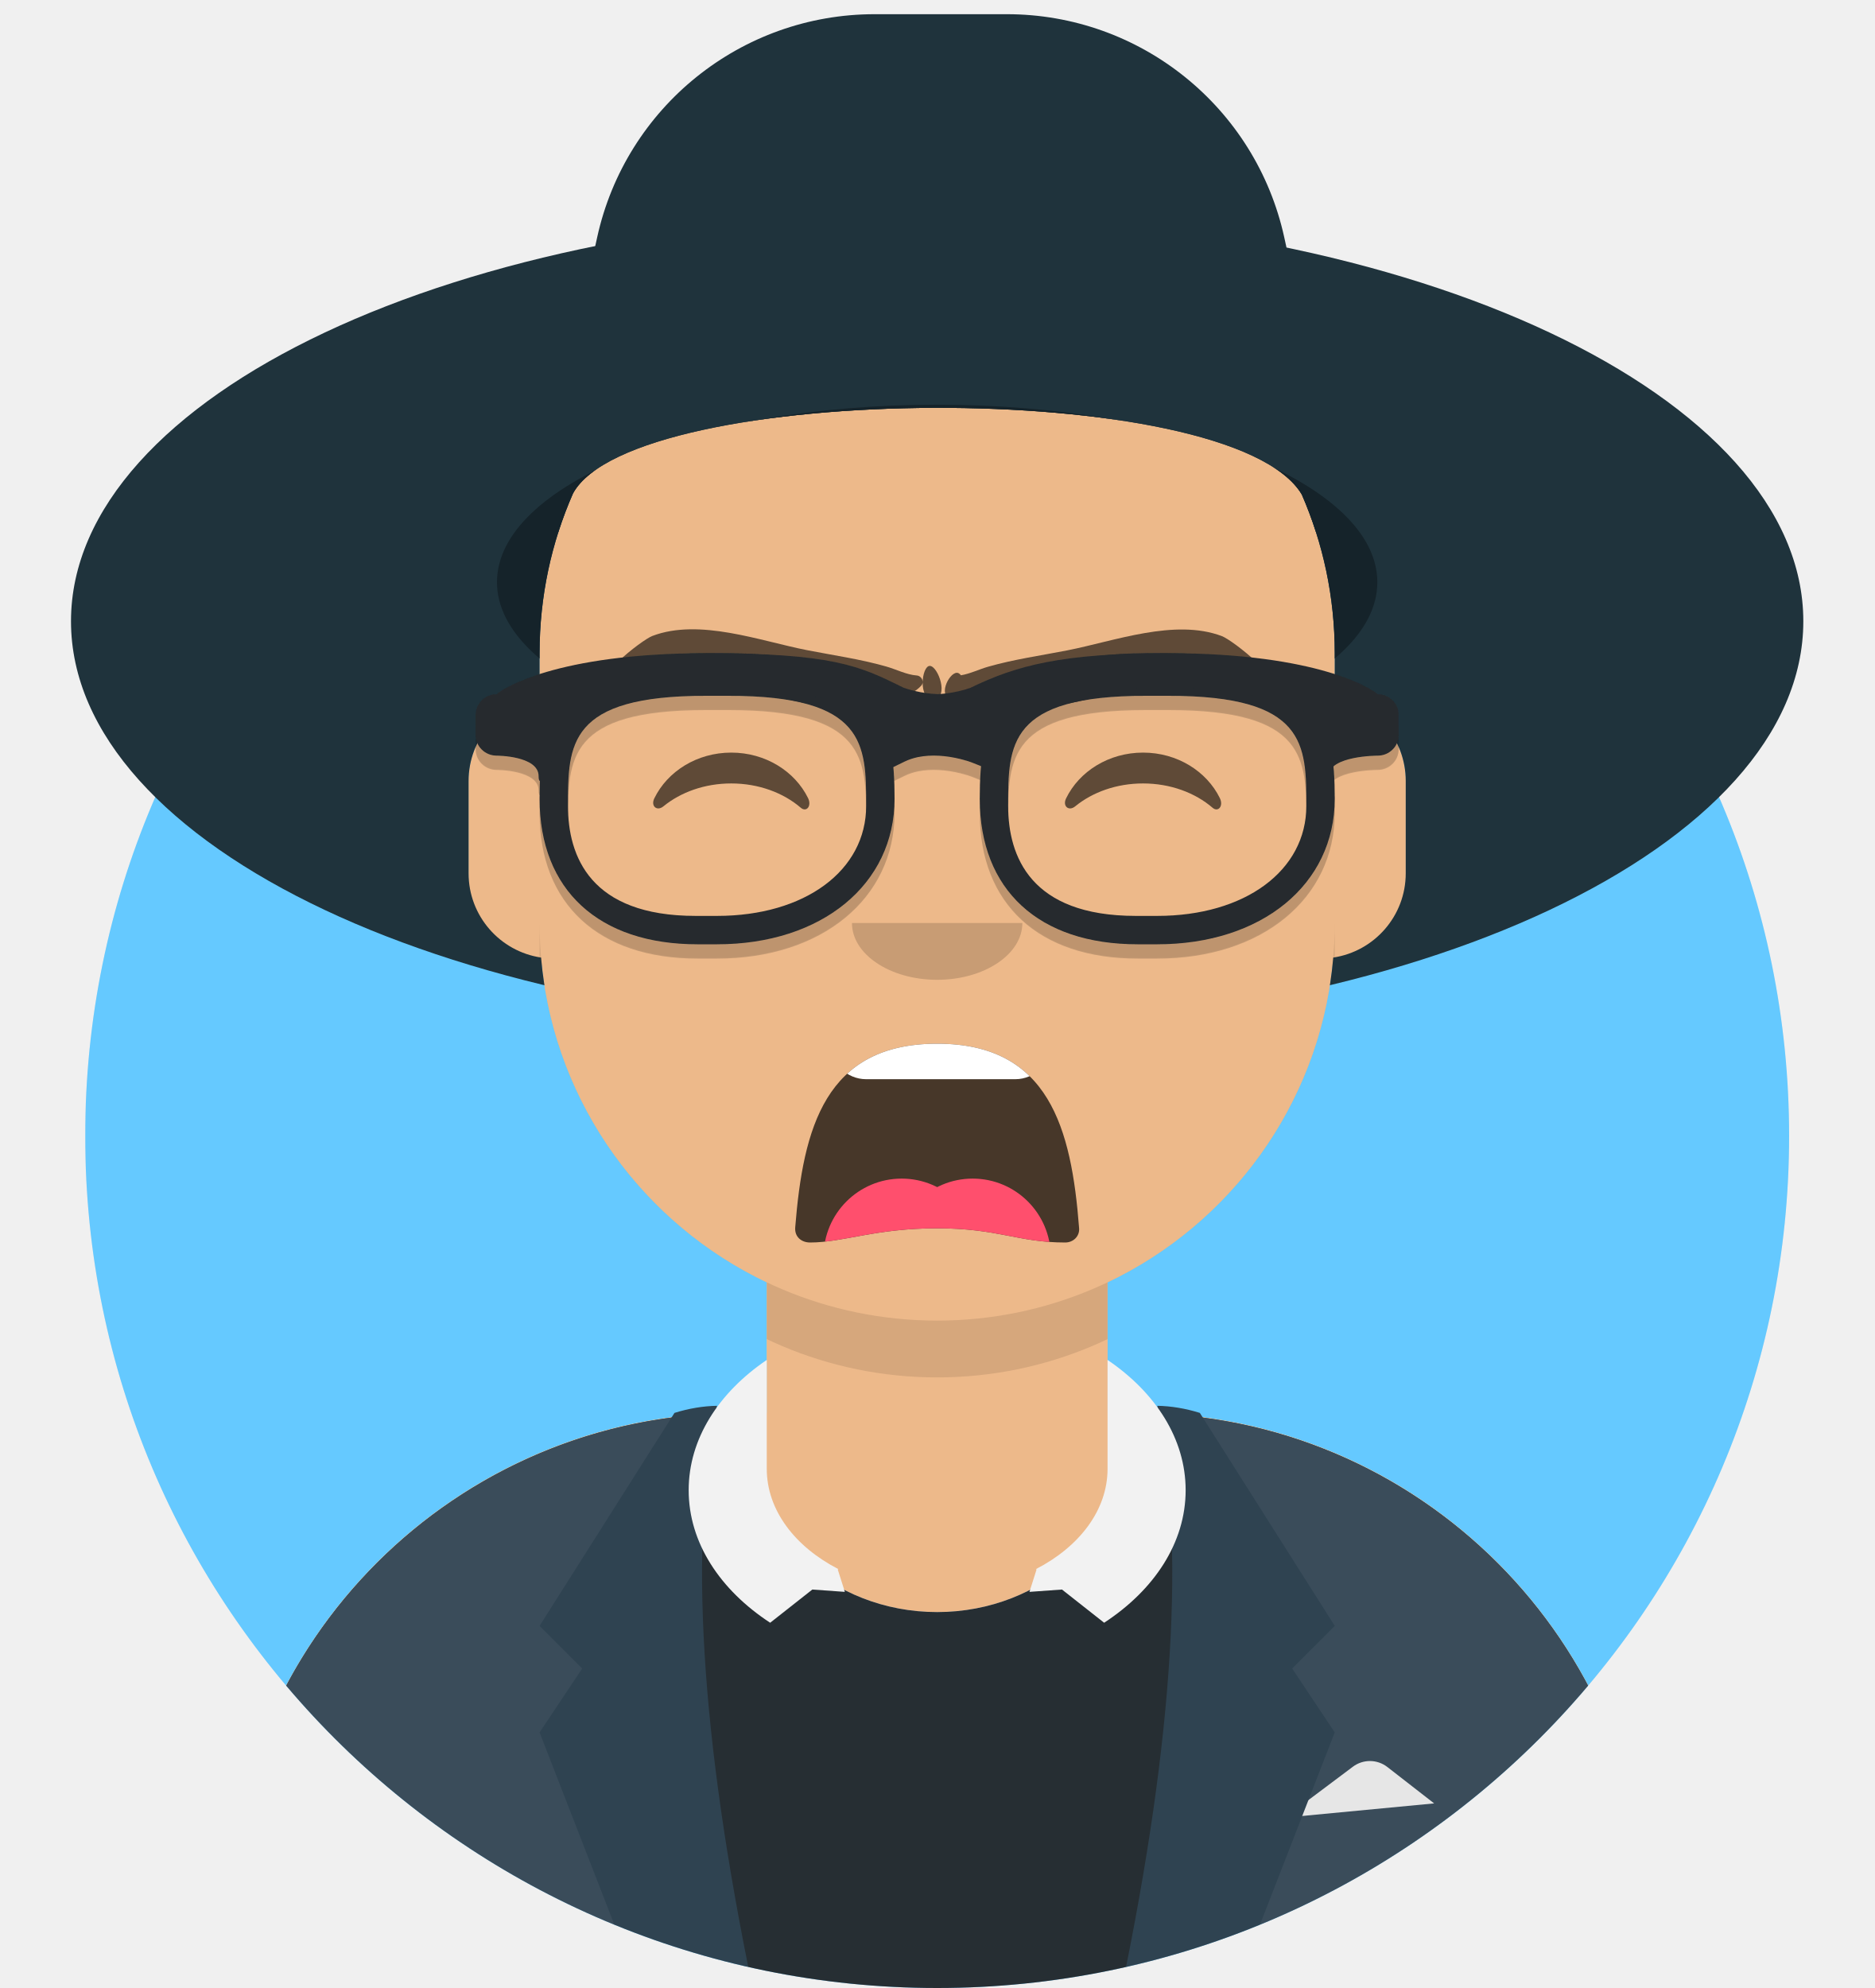
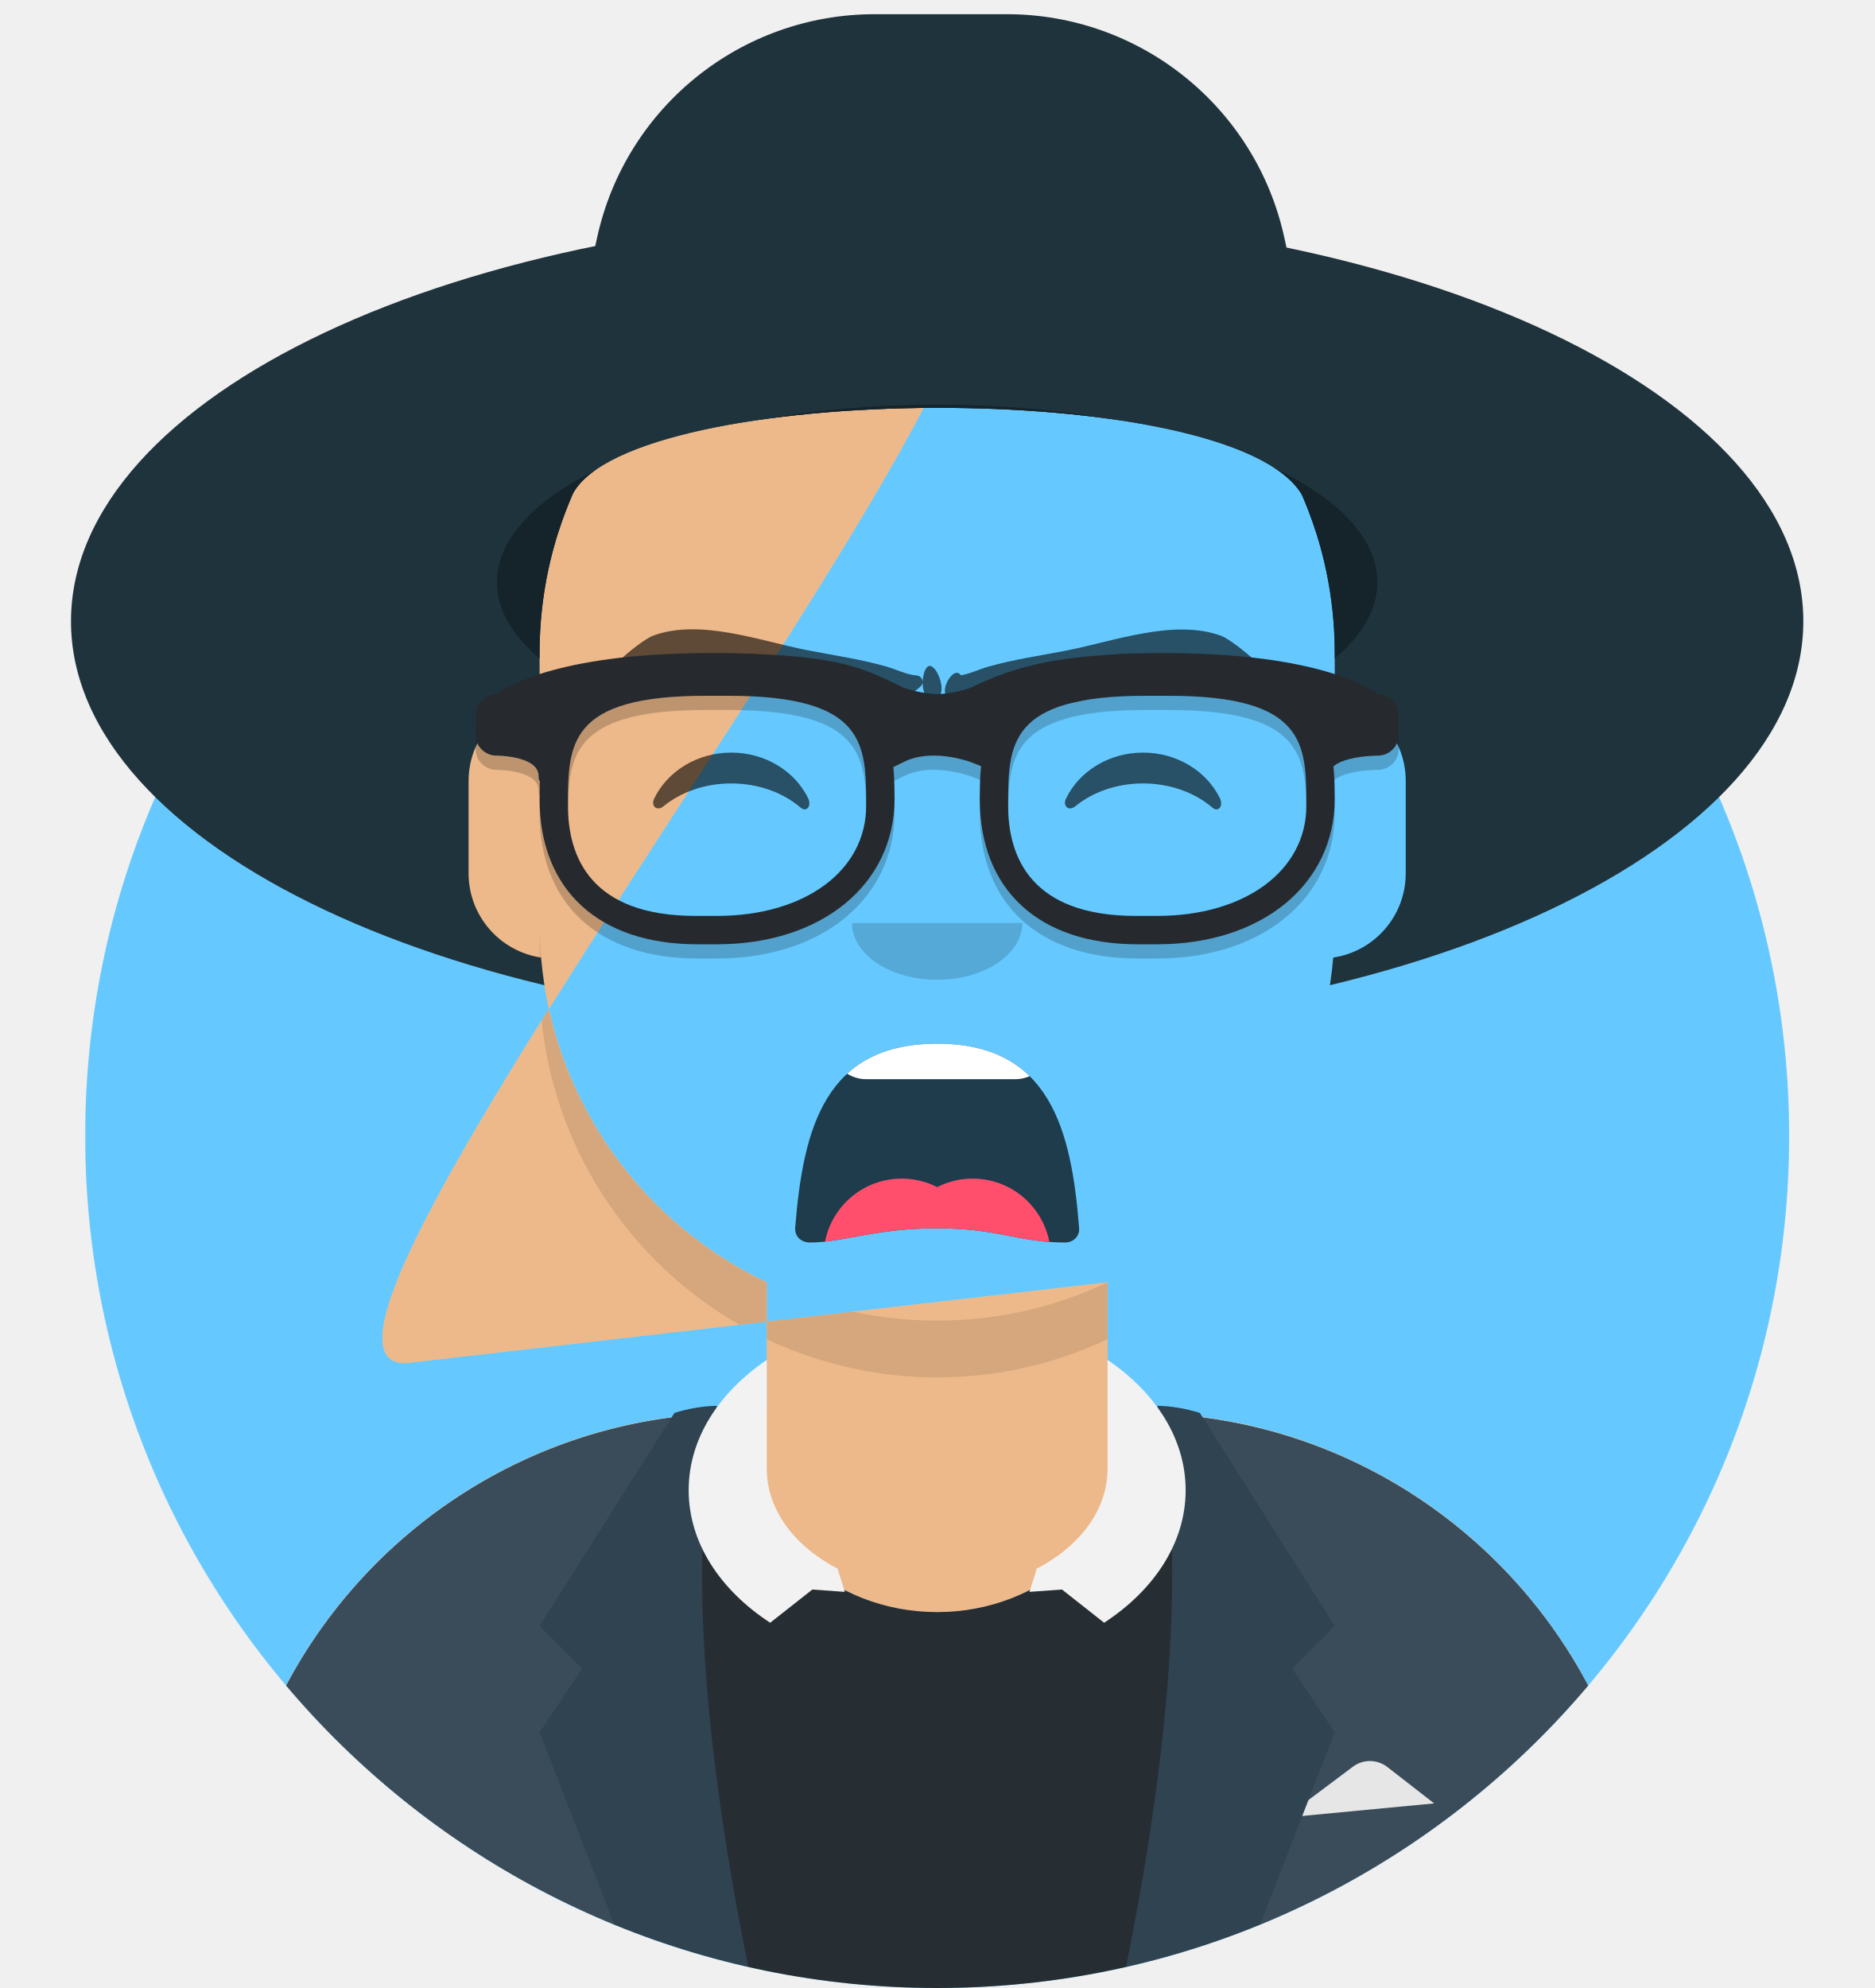
<svg xmlns="http://www.w3.org/2000/svg" xmlns:xlink="http://www.w3.org/1999/xlink" width="264px" height="280px" viewBox="0 0 264 280" version="1.1">
  <defs>
    <circle id="react-path-1" cx="120" cy="120" r="120" />
    <path d="M12,160 C12,226.274 65.726,280 132,280 C198.274,280 252,226.274 252,160 L264,160 L264,-1.42108547e-14 L-3.19744231e-14,-1.42108547e-14 L-3.19744231e-14,160 L12,160 Z" id="react-path-2" />
-     <path d="M124,144.611 L124,163 L128,163 L128,163 C167.765,163 200,195.235 200,235 L200,244 L0,244 L0,235 C-4.86974701e-15,195.235 32.235,163 72,163 L72,163 L76,163 L76,144.611 C58.763,136.422 46.372,119.687 44.305,99.881 C38.48,99.058 34,94.052 34,88 L34,74 C34,68.054 38.325,63.118 44,62.166 L44,56 L44,56 C44,25.072 69.072,5.68137151e-15 100,0 L100,0 L100,0 C130.928,-5.68137151e-15 156,25.072 156,56 L156,62.166 C161.675,63.118 166,68.054 166,74 L166,88 C166,94.052 161.52,99.058 155.695,99.881 C153.628,119.687 141.237,136.422 124,144.611 Z" id="react-path-3" />
+     <path d="M124,144.611 L124,163 L128,163 L128,163 C167.765,163 200,195.235 200,235 L200,244 L0,244 L0,235 C-4.86974701e-15,195.235 32.235,163 72,163 L72,163 L76,163 L76,144.611 C58.763,136.422 46.372,119.687 44.305,99.881 C38.48,99.058 34,94.052 34,88 L34,74 C34,68.054 38.325,63.118 44,62.166 L44,56 L44,56 C44,25.072 69.072,5.68137151e-15 100,0 L100,0 L100,0 C130.928,-5.681 37151e-15 156,25.072 156,56 L156,62.166 C161.675,63.118 166,68.054 166,74 L166,88 C166,94.052 161.52,99.058 155.695,99.881 C153.628,119.687 141.237,136.422 124,144.611 Z" id="react-path-3" />
  </defs>
  <g id="Avataaar" stroke="none" stroke-width="1" fill="none" fill-rule="evenodd">
    <g transform="translate(-825, -1100)" id="Avataaar/Circle">
      <g transform="translate(825, 1100)">
        <g id="Circle" stroke-width="1" fill-rule="evenodd" transform="translate(12, 40)">
          <mask id="react-mask-4" fill="white">
            <use xlink:href="#react-path-1" />
          </mask>
          <use id="Circle-Background" fill="#E6E6E6" xlink:href="#react-path-1" />
          <g id="Color/Palette/Blue-01" mask="url(#react-mask-4)" fill="#65C9FF">
            <rect id="🖍Color" x="0" y="0" width="240" height="240" />
          </g>
        </g>
        <mask id="react-mask-5" fill="white">
          <use xlink:href="#react-path-2" />
        </mask>
        <g id="Mask" />
        <g id="Avataaar" stroke-width="1" fill-rule="evenodd" mask="url(#react-mask-5)">
          <g id="Body" transform="translate(32, 36)">
            <mask id="react-mask-6" fill="white">
              <use xlink:href="#react-path-3" />
            </mask>
            <use fill="#D0C6AC" xlink:href="#react-path-3" />
            <g id="Skin/👶🏽-03-Brown" mask="url(#react-mask-6)" fill="#EDB98A">
              <g transform="translate(0, 0)" id="Color">
                <rect x="0" y="0" width="264" height="280" />
              </g>
            </g>
            <path d="M156,79 L156,102 C156,132.928 130.928,158 100,158 C69.072,158 44,132.928 44,102 L44,79 L44,94 C44,124.928 69.072,150 100,150 C130.928,150 156,124.928 156,94 L156,79 Z" id="Neck-Shadow" fill-opacity="0.1" fill="#000000" mask="url(#react-mask-6)" />
          </g>
          <g id="Clothing/Blazer-+-Sweater" transform="translate(0, 170)">
            <defs>
              <path d="M105.192,29.052 L104,29.052 L104,29.052 C64.235,29.052 32,61.287 32,101.052 L32,110 L232,110 L232,101.052 C232,61.287 199.765,29.052 160,29.052 L160,29.052 L158.808,29.052 C158.935,30.035 159,31.036 159,32.052 C159,45.859 146.912,57.052 132,57.052 C117.088,57.052 105,45.859 105,32.052 C105,31.036 105.065,30.035 105.192,29.052 Z" id="react-path-693" />
            </defs>
            <mask id="react-mask-694" fill="white">
              <use xlink:href="#react-path-693" />
            </mask>
            <use id="Clothes" fill="#E6E6E6" fill-rule="evenodd" xlink:href="#react-path-693" />
            <g id="Color/Palette/Black" mask="url(#react-mask-694)" fill-rule="evenodd" fill="#262E33">
              <rect id="🖍Color" x="0" y="0" width="264" height="110" />
            </g>
            <g id="Blazer" stroke-width="1" fill-rule="evenodd" transform="translate(32, 28)">
              <path d="M68.785,1.122 C30.512,2.804 1.24427139e-14,34.365 0,73.052 L0,82 L69.362,82 C65.961,69.92 64,55.709 64,40.5 C64,26.173 65.74,12.731 68.785,1.122 Z M131.638,82 L200,82 L200,73.052 C200,34.707 170.025,3.363 132.229,1.174 C135.265,12.771 137,26.194 137,40.5 C137,55.709 135.039,69.92 131.638,82 Z" id="Saco" fill="#3A4C5A" />
              <path d="M149,58 L158.556,50.833 L158.556,50.833 C159.999,49.751 161.988,49.768 163.412,50.876 L170,56 L149,58 Z" id="Pocket-hanky" fill="#E6E6E6" />
              <path d="M69,1.13686838e-13 C65,19.333 66.667,46.667 74,82 L58,82 L44,46 L50,37 L44,31 L63,1 C65.028,0.369 67.028,0.036 69,1.13686838e-13 Z" id="Wing" fill="#2F4351" />
              <path d="M151,1.13686838e-13 C147,19.333 148.667,46.667 156,82 L140,82 L126,46 L132,37 L126,31 L145,1 C147.028,0.369 149.028,0.036 151,1.13686838e-13 Z" id="Wing" fill="#2F4351" transform="translate(141, 41) scale(-1, 1) translate(-141, -41) " />
            </g>
            <path d="M156,21.539 C162.772,26.136 167,32.656 167,39.888 C167,47.289 162.572,53.945 155.52,58.556 L149.579,53.876 L145,54.208 L146,51.057 L145.922,50.996 C152.022,47.853 156,42.7 156,36.877 L156,21.539 Z M108,21.539 C101.228,26.136 97,32.656 97,39.888 C97,47.289 101.428,53.945 108.48,58.556 L114.421,53.876 L119,54.208 L118,51.057 L118.078,50.996 C111.978,47.853 108,42.7 108,36.877 L108,21.539 Z" id="Collar" fill="#F2F2F2" fill-rule="evenodd" />
          </g>
          <g id="Face" transform="translate(76, 82)" fill="#000000">
            <g id="Mouth/Scream-Open" transform="translate(2, 52)">
              <defs>
                <path d="M34.008,15.136 C35.128,29.124 38.235,40.993 53.996,41 C69.758,41.007 72.917,29.057 73.994,15.006 C74.081,13.876 73.174,13 72.037,13 C65.351,13 62.67,14.994 53.989,15 C45.309,15.006 40.757,13 36.092,13 C34.949,13 33.896,13.737 34.008,15.136 Z" id="react-path-695" />
              </defs>
              <mask id="react-mask-696" fill="white">
                <use xlink:href="#react-path-695" transform="translate(54, 27) scale(1, -1) translate(-54, -27) " />
              </mask>
              <use id="Mouth" fill-opacity="0.7" fill="#000000" fill-rule="evenodd" transform="translate(54, 27) scale(1, -1) translate(-54, -27) " xlink:href="#react-path-695" />
              <rect id="Teeth" fill="#FFFFFF" fill-rule="evenodd" mask="url(#react-mask-696)" x="39" y="2" width="31" height="16" rx="5" />
              <g id="Tongue" stroke-width="1" fill-rule="evenodd" mask="url(#react-mask-696)" fill="#FF4F6D">
                <g transform="translate(38, 32)" id="Say-ahhhh">
                  <circle cx="11" cy="11" r="11" />
                  <circle cx="21" cy="11" r="11" />
                </g>
              </g>
            </g>
            <g id="Nose/Default" transform="translate(28, 40)" fill-opacity="0.16">
              <path d="M16,8 C16,12.418 21.373,16 28,16 L28,16 C34.627,16 40,12.418 40,8" id="Nose" />
            </g>
            <g id="Eyes/Happy-😁" transform="translate(0, 8)" fill-opacity="0.6">
              <path d="M16.16,22.447 C18.007,18.649 22.164,16 26.998,16 C31.814,16 35.959,18.63 37.815,22.407 C38.367,23.529 37.582,24.447 36.791,23.767 C34.34,21.66 30.859,20.344 26.998,20.344 C23.257,20.344 19.874,21.579 17.438,23.572 C16.547,24.3 15.62,23.558 16.16,22.447 Z" id="Squint" />
              <path d="M74.16,22.447 C76.007,18.649 80.164,16 84.998,16 C89.814,16 93.959,18.63 95.815,22.407 C96.367,23.529 95.582,24.447 94.791,23.767 C92.34,21.66 88.859,20.344 84.998,20.344 C81.257,20.344 77.874,21.579 75.438,23.572 C74.547,24.3 73.62,23.558 74.16,22.447 Z" id="Squint" />
            </g>
            <g id="Eyebrow/Natural/Unibrow-Natural" fill-opacity="0.6">
              <path d="M57.001,12 C57,11.996 57,11.996 57.001,12 M59.46,14.892 C61.312,16.059 64.113,16.789 65.703,17.051 C71.949,18.077 78.015,15.946 84.172,15.015 C89.636,14.19 95.856,13.497 100.86,16.508 C100.988,16.584 101.998,17.215 102.525,17.751 C102.91,18.144 103.563,18.062 103.823,17.572 C105.242,14.894 97.724,8.76 96.281,8.15 C89.747,5.392 81.09,8.324 74.428,9.389 C70.689,9.987 66.928,10.38 63.241,11.291 C61.919,11.617 60.628,12.207 59.338,12.372 C59.185,12.143 58.989,12 58.763,12 C57.592,12 55.845,15.457 58.075,15.655 C58.773,15.716 59.216,15.382 59.46,14.892 Z" id="Kahlo" transform="translate(80.5, 12.5) rotate(-2) translate(-80.5, -12.5) " />
              <path d="M54.999,12 C55,11.996 55,11.996 54.999,12 M15.719,8.15 C22.253,5.392 30.91,8.324 37.572,9.389 C41.311,9.987 45.072,10.38 48.759,11.291 C50.242,11.657 51.685,12.354 53.131,12.413 C53.833,12.441 54.267,13.276 53.815,13.824 C52.332,15.618 48.327,16.717 46.297,17.051 C40.051,18.077 33.985,15.946 27.828,15.015 C22.364,14.19 16.144,13.497 11.14,16.508 C11.012,16.584 10.002,17.215 9.475,17.751 C9.09,18.144 8.437,18.062 8.177,17.572 C6.758,14.894 14.276,8.76 15.719,8.15 Z M54.934,11 C56.105,11 57.852,15.402 55.622,15.653 C53.392,15.904 53.763,11 54.934,11 Z" id="Frida" transform="translate(32.34868, 12.5) rotate(2) translate(-32.34868, -12.5) " />
            </g>
          </g>
          <g id="Top" stroke-width="1" fill-rule="evenodd">
            <defs>
              <rect id="react-path-753" x="0" y="0" width="264" height="280" />
              <path d="M156,180.611 C173.531,172.283 186.048,155.115 187.791,134.867 C193.569,134.002 198,129.019 198,123 L198,110 C198,104.054 193.675,99.118 188,98.166 L188,92 C188,84.055 186.345,76.496 183.362,69.649 C173.435,53 89.313,53.803 80.71,69.485 C77.681,76.375 76,83.991 76,92 L76,98.166 C70.325,99.118 66,104.054 66,110 L66,123 C66,129.019 70.431,134.002 76.209,134.867 C77.952,155.115 90.469,172.283 108,180.611 L108,199 L104,199 L104,199 C64.235,199 32,231.235 32,271 L32,280 L232,280 L232,271 C232,231.235 199.765,199 160,199 L156,199 L156,180.611 Z M0,5.68434189e-14 L264,5.68434189e-14 L264,280 L0,280 L0,5.68434189e-14 Z" id="react-path-752" />
              <filter x="-0.8%" y="-2.0%" width="101.5%" height="108.0%" filterUnits="objectBoundingBox" id="react-filter-749">
                <feOffset dx="0" dy="2" in="SourceAlpha" result="shadowOffsetOuter1" />
                <feColorMatrix values="0 0 0 0 0   0 0 0 0 0   0 0 0 0 0  0 0 0 0.16 0" type="matrix" in="shadowOffsetOuter1" result="shadowMatrixOuter1" />
                <feMerge>
                  <feMergeNode in="shadowMatrixOuter1" />
                  <feMergeNode in="SourceGraphic" />
                </feMerge>
              </filter>
            </defs>
            <mask id="react-mask-750" fill="white">
              <use xlink:href="#react-path-753" />
            </mask>
            <g id="Mask" />
            <g id="Top/Accesories/Hat" mask="url(#react-mask-750)">
              <g transform="translate(-1, 0)">
                <g id="Hat" stroke-width="1" fill-rule="evenodd" transform="translate(1, 0)">
                  <mask id="react-mask-751" fill="white">
                    <use xlink:href="#react-path-752" />
                  </mask>
                  <g id="Mask-Hair" />
                  <path d="M123.182,2 L141.818,2 L141.818,2 C160.609,2 176.867,15.08 180.89,33.436 L190,75 L75,75 L84.11,33.436 L84.11,33.436 C88.133,15.08 104.391,2 123.182,2 Z" fill="#1F333C" mask="url(#react-mask-751)" />
                  <ellipse id="Hipster" fill="#1F333C" mask="url(#react-mask-751)" cx="132" cy="87.5" rx="122" ry="57.5" />
                  <ellipse id="Very" fill="#15232A" mask="url(#react-mask-751)" cx="132" cy="82" rx="62" ry="25" />
                </g>
                <g id="Top/_Resources/Prescription-02" fill="none" transform="translate(62, 85)" stroke-width="1">
                  <defs>
                    <filter x="-0.8%" y="-2.4%" width="101.5%" height="109.8%" filterUnits="objectBoundingBox" id="react-filter-754">
                      <feOffset dx="0" dy="2" in="SourceAlpha" result="shadowOffsetOuter1" />
                      <feColorMatrix values="0 0 0 0 0   0 0 0 0 0   0 0 0 0 0  0 0 0 0.2 0" type="matrix" in="shadowOffsetOuter1" result="shadowMatrixOuter1" />
                      <feMerge>
                        <feMergeNode in="shadowMatrixOuter1" />
                        <feMergeNode in="SourceGraphic" />
                      </feMerge>
                    </filter>
                  </defs>
                  <g id="Wayfarers" filter="url(#react-filter-754)" transform="translate(6, 7)" fill="#252C2F">
                    <path d="M34,41 L31.242,41 C17.315,41 9,33.336 9,20.5 C9,10.127 10.817,0 32.53,0 L35.47,0 C57.183,0 59,10.127 59,20.5 C59,32.569 48.721,41 34,41 Z M32.385,6 C13,6 13,12.841 13,21.502 C13,28.572 16.116,37 30.971,37 L34,37 C46.365,37 55,30.627 55,21.502 C55,12.841 55,6 35.615,6 L32.385,6 Z" id="Left" fill-rule="nonzero" />
                    <path d="M96,41 L93.242,41 C79.315,41 71,33.336 71,20.5 C71,10.127 72.817,0 94.53,0 L97.47,0 C119.183,0 121,10.127 121,20.5 C121,32.569 110.721,41 96,41 Z M94.385,6 C75,6 75,12.841 75,21.502 C75,28.572 78.119,37 92.971,37 L96,37 C108.365,37 117,30.627 117,21.502 C117,12.841 117,6 97.615,6 L94.385,6 Z" id="Right" fill-rule="nonzero" />
                    <path d="M2.955,5.772 C3.646,5.096 11.21,0 32.5,0 C50.351,0 54.13,1.853 59.85,4.652 L60.269,4.859 C60.667,4.999 62.7,5.69 65.079,5.766 C67.246,5.673 69.1,5.085 69.642,4.897 C76.17,1.722 82.561,0 97.5,0 C118.79,0 126.354,5.096 127.045,5.772 C128.679,5.772 130,7.062 130,8.657 L130,11.543 C130,13.139 128.679,14.429 127.045,14.429 C127.045,14.429 120.144,14.429 120.144,17.315 C120.144,20.2 118.182,13.139 118.182,11.543 L118.182,8.732 C114.579,7.353 108.128,4.786 97.5,4.786 C85.658,4.786 79.761,6.886 74.702,8.971 L74.759,9.108 L74.756,11.094 L72.539,16.444 L69.8,15.361 C69.556,15.264 69.028,15.09 68.296,14.91 C66.256,14.407 64.159,14.254 62.304,14.634 C61.624,14.774 60.992,14.984 60.413,15.267 L57.77,16.558 L55.127,11.396 L55.244,9.102 L55.325,8.907 C50.962,6.874 46.939,4.786 32.5,4.786 C21.872,4.786 15.422,7.352 11.818,8.731 L11.818,11.543 C11.818,13.139 8.864,20.2 8.864,17.315 C8.864,14.429 2.955,14.429 2.955,14.429 C1.324,14.429 0,13.139 0,11.543 L0,8.657 C0,7.062 1.324,5.772 2.955,5.772 Z" id="Stuff" fill-rule="nonzero" />
                  </g>
                </g>
              </g>
            </g>
          </g>
        </g>
      </g>
    </g>
  </g>
</svg>
